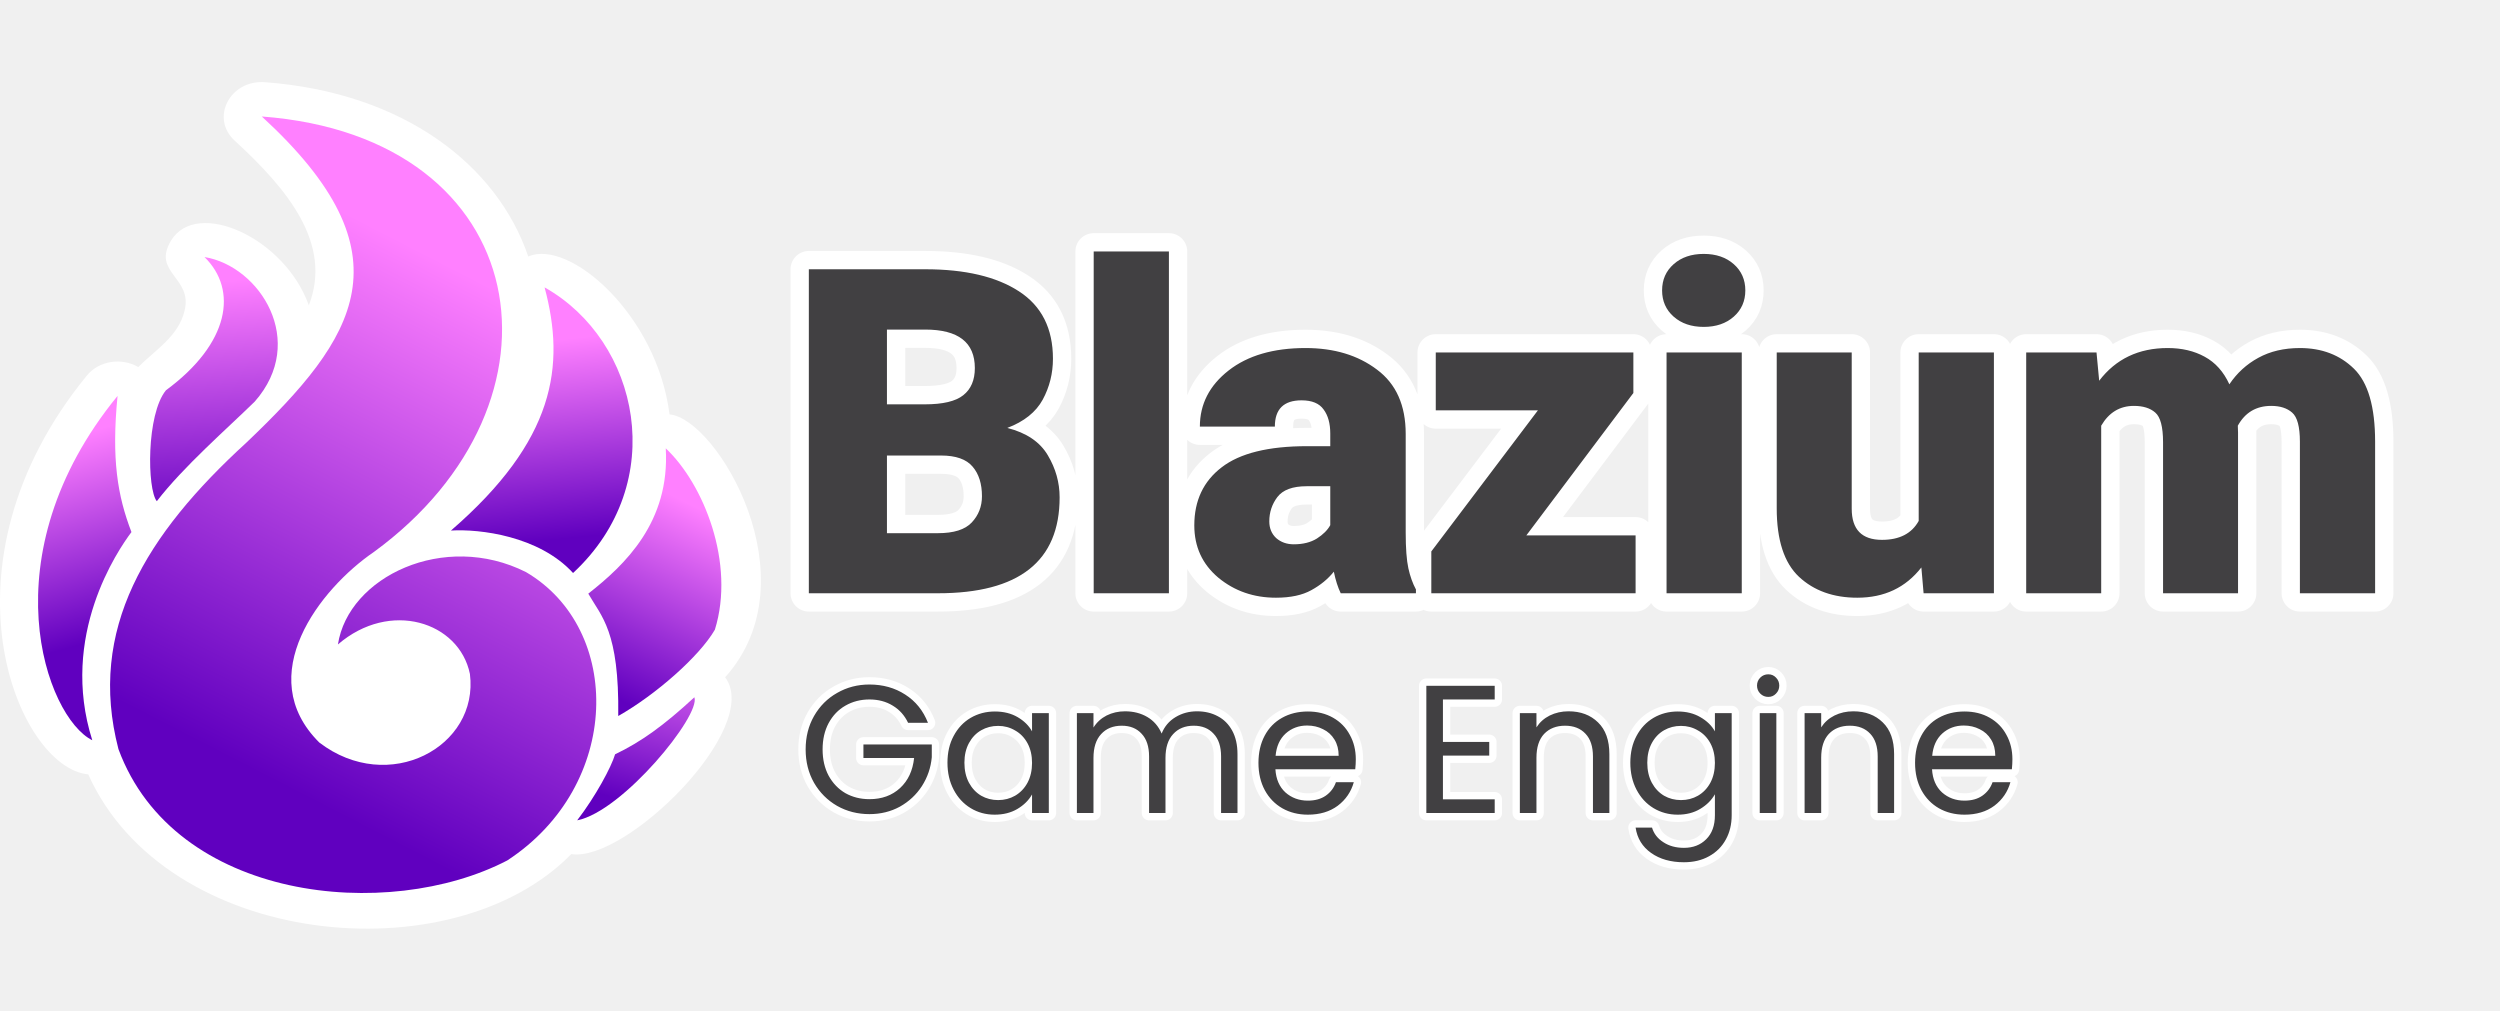
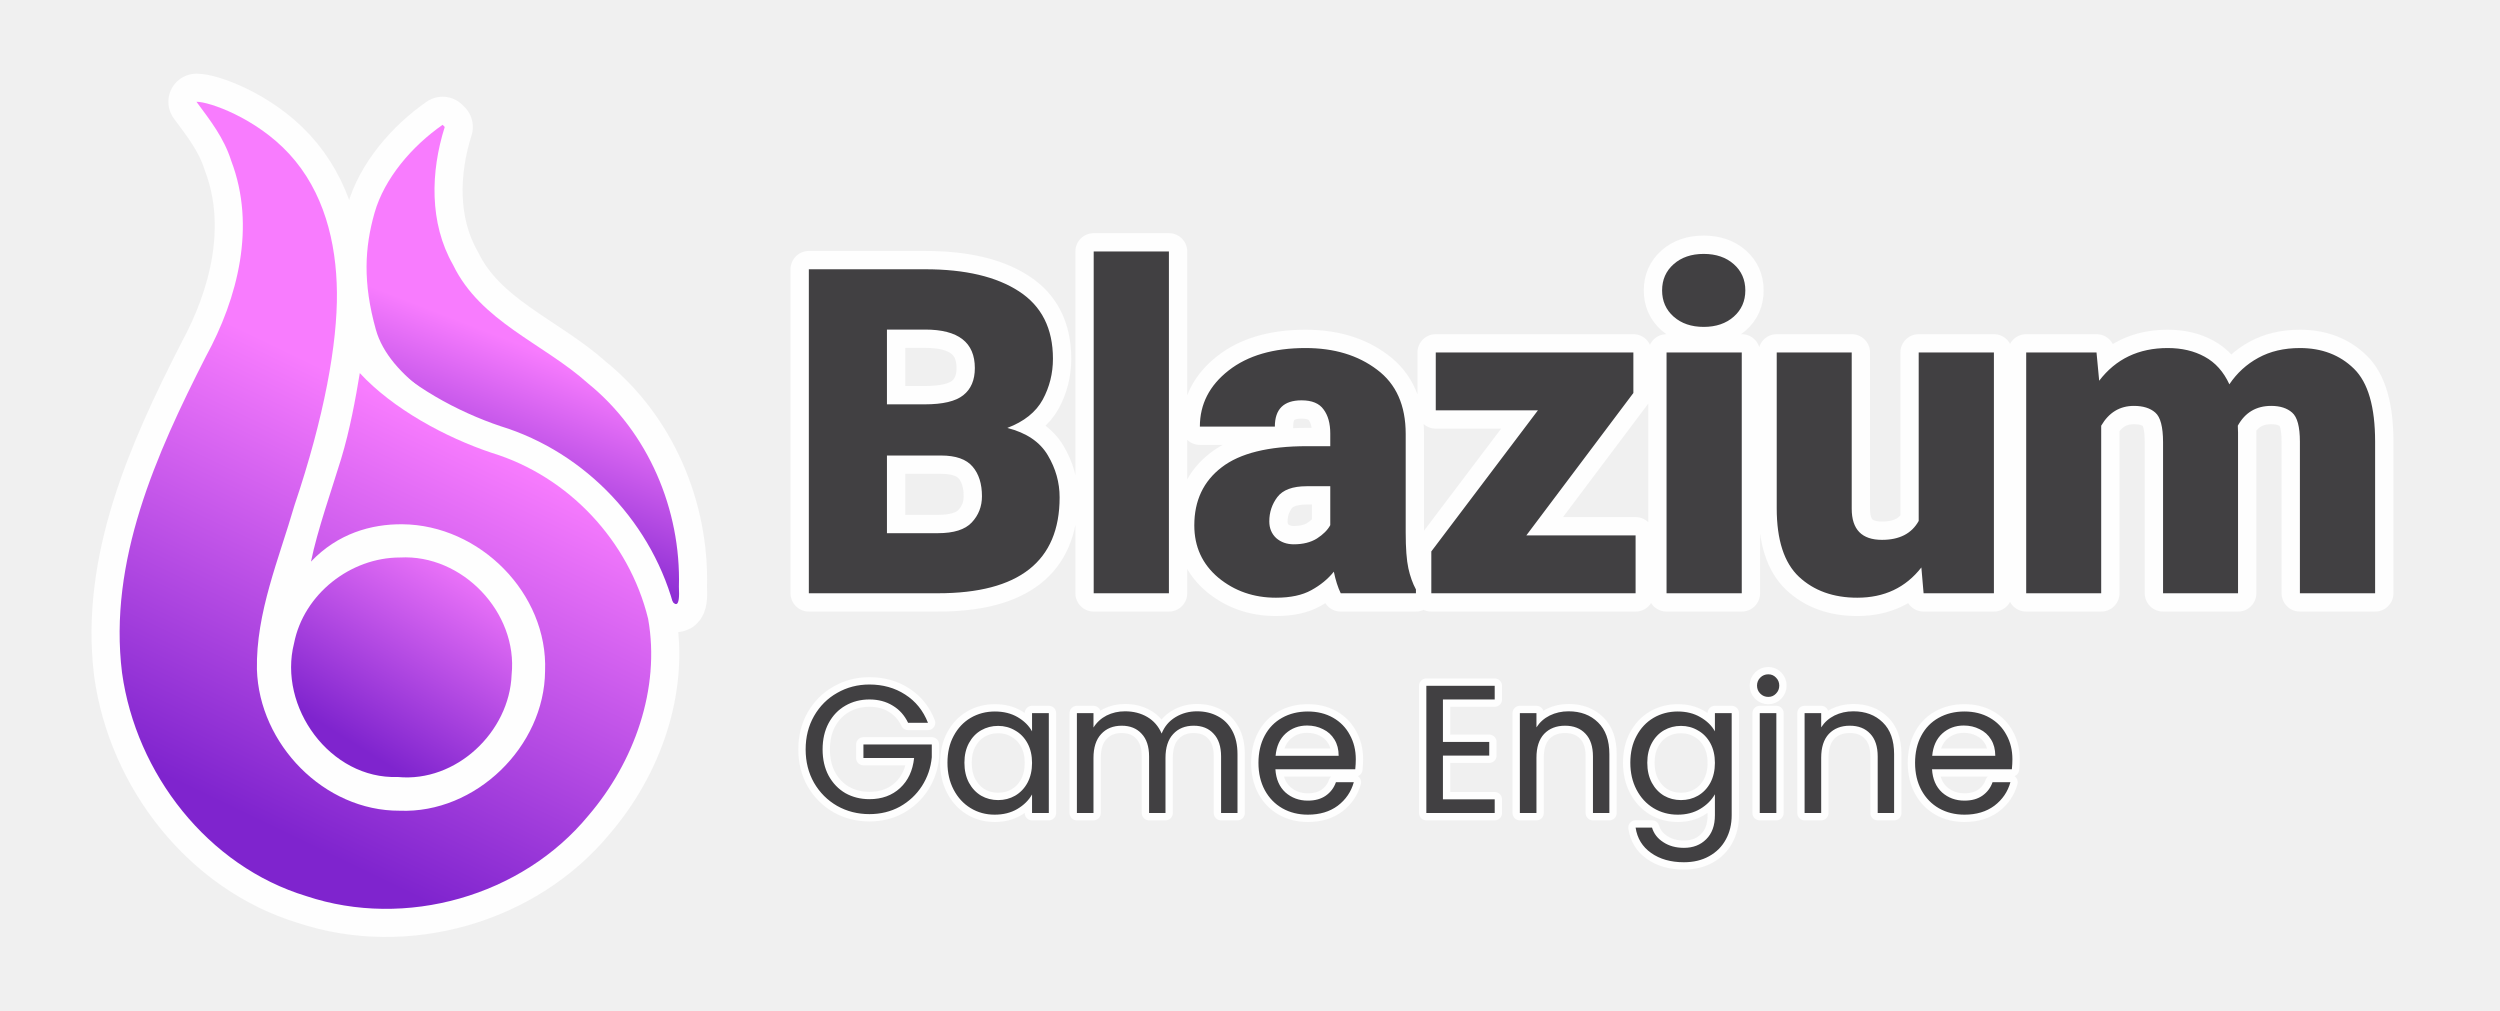
<svg xmlns="http://www.w3.org/2000/svg" xmlns:xlink="http://www.w3.org/1999/xlink" xml:space="preserve" width="1024" height="414">
  <defs>
-     <linearGradient xlink:href="#a" id="b" x1="345.488" x2="326.393" y1="537.545" y2="278.277" gradientTransform="translate(25.645)" gradientUnits="userSpaceOnUse" />
    <linearGradient id="a">
-       <stop offset="0" stop-color="#6000bf" />
-       <stop offset="1" stop-color="#ff80ff" />
+       <stop offset=".045" stop-color="#7f24ce" />
+       <stop offset="1" stop-color="#f87cfe" />
    </linearGradient>
-     <linearGradient xlink:href="#a" id="c" x1="628.385" x2="605.516" y1="554.552" y2="345.675" gradientTransform="translate(25.645)" gradientUnits="userSpaceOnUse" />
-     <linearGradient xlink:href="#a" id="d" x1="711.173" x2="813.123" y1="702.796" y2="513.799" gradientTransform="translate(25.645)" gradientUnits="userSpaceOnUse" />
-     <linearGradient xlink:href="#a" id="e" x1="263.133" x2="199.507" y1="648.504" y2="445.445" gradientTransform="translate(25.645)" gradientUnits="userSpaceOnUse" />
-     <linearGradient xlink:href="#a" id="f" x1="760.851" x2="818.785" y1="829.706" y2="638.514" gradientTransform="translate(25.645)" gradientUnits="userSpaceOnUse" />
-     <linearGradient xlink:href="#a" id="g" x1="447.231" x2="722.686" y1="825.105" y2="341.161" gradientTransform="translate(25.645)" gradientUnits="userSpaceOnUse" />
+     <linearGradient xlink:href="#a" id="d" x1="269.585" x2="488.27" y1="847.204" y2="393.079" gradientTransform="translate(-29.076 14.177)scale(.37155)" gradientUnits="userSpaceOnUse" />
+     <linearGradient xlink:href="#a" id="c" x1="496.519" x2="635.831" y1="813.477" y2="589.778" gradientTransform="translate(-29.076 14.177)scale(.37155)" gradientUnits="userSpaceOnUse" />
+     <linearGradient xlink:href="#a" id="b" x1="635.831" x2="721.822" y1="589.778" y2="368.408" gradientTransform="translate(-29.076 14.177)scale(.37155)" gradientUnits="userSpaceOnUse" />
  </defs>
-   <path fill="#414042" stroke="#fff" stroke-linecap="round" stroke-linejoin="round" stroke-width="15" d="M 434.022,203.716 Q 434.022,243 384.165,243 H 331.3 V 110.291 h 47.67 q 24.518,0 38.372,9.024 13.945,9.023 13.945,27.617 0,9.024 -4.192,16.771 -4.193,7.656 -14.493,11.576 11.758,3.007 16.589,11.21 4.83,8.112 4.83,17.227 z m -70.73,-68.724 v 30.625 h 15.495 q 11.12,0 15.769,-3.737 4.74,-3.737 4.74,-11.12 0,-15.768 -20.326,-15.768 z m 38.92,68.268 q 0,-7.656 -3.828,-12.122 -3.828,-4.557 -12.943,-4.557 h -22.149 v 31.81 h 20.873 q 9.753,0 13.854,-4.375 4.193,-4.467 4.193,-10.756 M 478.785,103 V 243 H 447.978 V 103 Z m 70.375,140 q -1.732,-3.555 -2.826,-8.841 -3.554,4.466 -9.205,7.565 -5.56,3.099 -14.492,3.099 -13.672,0 -23.607,-8.203 -9.844,-8.295 -9.844,-21.42 0,-15.22 11.21,-23.789 11.212,-8.659 35.001,-8.659 h 9.48 v -5.195 q 0,-6.198 -2.735,-9.844 -2.643,-3.737 -9.024,-3.737 -10.937,0 -10.937,10.756 h -30.716 q 0,-13.763 11.757,-22.97 11.758,-9.205 31.537,-9.205 17.591,0 29.258,8.841 11.758,8.75 11.758,26.341 v 40.378 q 0,9.662 1.093,14.675 1.094,4.922 3.1,8.659 V 243 Z m -19.232,-20.052 q 5.651,0 9.48,-2.37 3.828,-2.46 5.468,-5.469 v -15.95 h -9.661 q -8.66,0 -12.032,4.466 -3.28,4.375 -3.28,9.935 0,4.193 2.825,6.836 2.916,2.552 7.2,2.552 m 58.162,-54.87 V 144.38 h 80.937 v 16.589 l -43.84,58.333 h 44.752 V 243 h -83.672 v -17.135 l 43.659,-57.787 z m 92.706,-49.128 q 0,-6.562 4.74,-10.755 4.739,-4.193 12.304,-4.193 7.565,0 12.305,4.193 4.74,4.193 4.74,10.755 0,6.563 -4.74,10.756 -4.74,4.192 -12.305,4.192 -7.565,0 -12.305,-4.192 -4.74,-4.192 -4.74,-10.756 z m 32.63,25.43 V 243 h -30.807 v -98.62 z m 74.477,98.62 -0.912,-10.573 q -9.661,12.396 -26.25,12.396 -14.674,0 -23.88,-8.568 -9.115,-8.568 -9.115,-28.073 V 144.38 h 30.717 v 63.985 q 0,12.76 12.395,12.76 10.756,0 15.04,-7.747 V 144.38 h 30.807 V 243 Z m 86.143,-76.745 q -8.659,0 -13.398,8.112 V 243 H 829.93 v -98.62 h 28.803 l 1.093,11.576 q 10.209,-13.399 28.073,-13.399 8.66,0 15.13,3.555 6.563,3.554 10.118,11.302 4.648,-6.927 11.849,-10.846 7.291,-4.01 17.044,-4.01 13.49,0 22.148,8.476 8.66,8.476 8.66,29.896 V 243 H 942.04 v -62.07 q 0,-9.206 -3.19,-11.94 -3.1,-2.735 -8.568,-2.735 -9.206,0 -13.672,8.112 0.091,1.367 0.091,2.826 V 243 h -30.716 v -61.888 q 0,-9.388 -3.19,-12.123 -3.099,-2.734 -8.75,-2.734 z" aria-label="Blazium" font-family="Roboto" font-size="186.667" font-weight="900" letter-spacing="-4" paint-order="stroke fill markers" style="line-height:1.25;-inkscape-font-specification:&quot;Roboto Heavy&quot;" />
-   <path fill="#414042" stroke="#fff" stroke-linecap="round" stroke-linejoin="round" stroke-width="6" d="m 371.952,296.056 q -2.165,-4.555 -6.272,-7.019 -4.106,-2.538 -9.557,-2.538 -5.45,0 -9.856,2.538 -4.33,2.464 -6.87,7.168 -2.463,4.63 -2.463,10.752 0,6.122 2.464,10.752 2.538,4.63 6.869,7.168 4.405,2.464 9.856,2.464 7.616,0 12.544,-4.554 4.928,-4.554 5.75,-12.32 h -20.758 v -5.526 h 28 v 5.227 q -0.597,6.421 -4.032,11.797 -3.435,5.302 -9.035,8.438 -5.6,3.061 -12.469,3.061 -7.243,0 -13.216,-3.36 -5.973,-3.435 -9.483,-9.483 -3.434,-6.048 -3.434,-13.664 0,-7.616 3.434,-13.664 3.51,-6.122 9.483,-9.482 5.973,-3.435 13.216,-3.435 8.288,0 14.635,4.107 6.421,4.106 9.333,11.573 z m 16.128,16.352 q 0,-6.272 2.539,-10.976 2.539,-4.779 6.944,-7.392 4.48,-2.613 9.93,-2.613 5.377,0 9.334,2.314 3.957,2.314 5.899,5.824 V 292.1 h 6.869 v 40.917 h -6.87 V 325.4 q -2.015,3.584 -6.047,5.973 -3.958,2.315 -9.259,2.315 -5.45,0 -9.856,-2.688 -4.406,-2.688 -6.944,-7.541 -2.538,-4.853 -2.539,-11.051 m 34.646,0.075 q 0,-4.63 -1.867,-8.064 -1.867,-3.434 -5.077,-5.227 -3.136,-1.867 -6.944,-1.867 -3.808,0 -6.944,1.792 -3.136,1.792 -5.003,5.227 -1.867,3.435 -1.867,8.064 0,4.704 1.867,8.213 1.867,3.435 5.003,5.302 3.136,1.792 6.944,1.792 3.808,0 6.944,-1.792 3.21,-1.867 5.077,-5.302 1.867,-3.509 1.867,-8.138 m 67.573,-21.131 q 4.779,0 8.512,2.016 3.733,1.941 5.899,5.899 2.165,3.957 2.165,9.632 v 24.117 h -6.72 v -23.147 q 0,-6.122 -3.061,-9.333 -2.987,-3.285 -8.139,-3.285 -5.301,0 -8.437,3.434 -3.136,3.36 -3.136,9.782 v 22.549 h -6.72 v -23.147 q 0,-6.122 -3.062,-9.333 -2.986,-3.285 -8.138,-3.285 -5.302,0 -8.438,3.434 -3.136,3.36 -3.136,9.782 v 22.549 h -6.794 v -40.917 h 6.794 v 5.898 q 2.016,-3.21 5.376,-4.928 3.435,-1.717 7.542,-1.717 5.152,0 9.11,2.315 3.956,2.314 5.898,6.794 1.717,-4.33 5.674,-6.72 3.957,-2.39 8.811,-2.389 m 65.035,19.637 q 0,1.942 -0.224,4.107 h -32.704 q 0.373,6.048 4.106,9.483 3.808,3.36 9.184,3.36 4.406,0 7.318,-2.016 2.987,-2.091 4.181,-5.526 h 7.318 q -1.643,5.899 -6.571,9.632 -4.928,3.659 -12.246,3.659 -5.824,0 -10.453,-2.613 -4.555,-2.614 -7.168,-7.392 -2.613,-4.854 -2.613,-11.2 0,-6.347 2.538,-11.126 2.54,-4.778 7.094,-7.317 4.63,-2.613 10.602,-2.613 5.825,0 10.305,2.538 4.48,2.539 6.869,7.019 2.464,4.405 2.464,10.005 m -7.019,-1.418 q 0,-3.883 -1.717,-6.646 -1.717,-2.837 -4.704,-4.256 -2.912,-1.493 -6.496,-1.493 -5.152,0 -8.81,3.285 -3.585,3.286 -4.107,9.11 z m 42.71,-23.072 v 17.397 h 18.965 v 5.6 h -18.965 v 17.92 h 21.205 v 5.6 h -28 v -52.117 h 28 v 5.6 z m 51.445,4.853 q 7.467,0 12.096,4.555 4.63,4.48 4.63,12.992 v 24.117 h -6.72 v -23.147 q 0,-6.122 -3.062,-9.333 -3.061,-3.285 -8.363,-3.285 -5.376,0 -8.586,3.36 -3.136,3.36 -3.136,9.781 v 22.624 h -6.795 v -40.917 h 6.795 v 5.824 q 2.016,-3.136 5.45,-4.854 3.51,-1.717 7.691,-1.717 m 44.725,0.075 q 5.302,0 9.259,2.314 4.032,2.315 5.973,5.824 V 292.1 h 6.87 v 41.813 q 0,5.6 -2.39,9.93 -2.389,4.406 -6.869,6.87 -4.405,2.464 -10.304,2.464 -8.064,0 -13.44,-3.808 -5.376,-3.808 -6.347,-10.379 h 6.72 q 1.12,3.734 4.63,5.974 3.509,2.314 8.437,2.314 5.6,0 9.11,-3.509 3.583,-3.51 3.583,-9.856 v -8.587 q -2.016,3.584 -5.973,5.974 -3.957,2.39 -9.259,2.39 -5.45,0 -9.93,-2.689 -4.406,-2.688 -6.944,-7.541 -2.539,-4.854 -2.539,-11.051 0,-6.272 2.539,-10.976 2.538,-4.779 6.944,-7.392 4.48,-2.613 9.93,-2.613 z m 15.232,21.056 q 0,-4.63 -1.866,-8.064 -1.866,-3.434 -5.078,-5.227 -3.136,-1.867 -6.944,-1.867 -3.808,0 -6.944,1.792 -3.136,1.792 -5.002,5.227 -1.866,3.435 -1.867,8.064 0,4.704 1.867,8.213 1.866,3.435 5.002,5.302 3.136,1.792 6.944,1.792 3.808,0 6.944,-1.792 3.211,-1.867 5.078,-5.302 1.866,-3.509 1.866,-8.138 m 21.878,-27.03 q -1.942,0 -3.286,-1.344 -1.344,-1.344 -1.344,-3.285 0,-1.941 1.344,-3.285 1.344,-1.344 3.286,-1.344 1.866,0 3.136,1.344 1.344,1.344 1.344,3.285 0,1.941 -1.344,3.285 -1.27,1.344 -3.136,1.344 m 3.285,6.646 v 40.917 h -6.795 V 292.1 Z m 31.51,-0.747 q 7.466,0 12.095,4.555 4.63,4.48 4.63,12.992 v 24.117 h -6.72 V 309.87 q 0,-6.122 -3.062,-9.333 -3.06,-3.285 -8.362,-3.285 -5.376,0 -8.587,3.36 -3.136,3.36 -3.136,9.781 v 22.624 h -6.795 V 292.1 h 6.795 v 5.824 q 2.016,-3.136 5.45,-4.854 3.51,-1.717 7.691,-1.717 z m 65.183,19.637 q 0,1.942 -0.224,4.107 h -32.704 q 0.374,6.048 4.107,9.483 3.808,3.36 9.184,3.36 4.405,0 7.317,-2.016 2.987,-2.09 4.182,-5.526 h 7.317 q -1.643,5.9 -6.57,9.632 -4.929,3.66 -12.246,3.66 -5.824,0 -10.453,-2.614 -4.555,-2.614 -7.168,-7.392 -2.614,-4.854 -2.614,-11.2 0,-6.347 2.539,-11.126 2.539,-4.779 7.093,-7.317 4.63,-2.613 10.603,-2.613 5.824,0 10.304,2.538 4.48,2.539 6.87,7.019 2.463,4.405 2.463,10.005 m -7.018,-1.418 q 0,-3.883 -1.718,-6.646 -1.717,-2.837 -4.704,-4.256 -2.912,-1.493 -6.496,-1.493 -5.152,0 -8.81,3.285 -3.584,3.286 -4.107,9.11 z" aria-label="Game Engine" font-family="Poppins" font-size="74.667" paint-order="stroke fill markers" style="line-height:1.25;-inkscape-font-specification:Poppins" />
-   <path fill="#fff" d="m 427.672,64.773 c -33.418,-2.779 -52.502,37.927 -28.973,61.835 50.595,51.394 93.803,109.201 70.914,174.34 -23.163,-71.945 -107.181,-113.132 -131.633,-68.656 -18.796,34.189 20.889,38.885 12.844,74.403 -5.888,27.089 -27.787,41.293 -44.29,59.586 -15.817,-10.287 -37.44,-6.828 -49.054,8.892 -148.55,201.165 -65.785,415.381 1.265,422.192 74.442,183.718 348.019,213.288 461.726,84.373 51.942,9.215 183.187,-133.865 147.09,-187.138 C 951.885,590.855 859.294,420.415 814.414,416.39 802.386,310.456 718.273,230.302 679.368,249.269 649.683,152.632 560.555,75.831 427.672,64.773 Z" color="#000" paint-order="markers stroke fill" style="-inkscape-stroke:none" transform="matrix(.42848 0 0 .387 -74.722 8.6)" />
-   <g color="#000" paint-order="markers stroke fill">
-     <path fill="url(#b)" d="m 333.041,390.832 c 60.956,-49.645 68.888,-106.282 36.834,-141.001 52.955,9.639 98.778,89.197 48.017,153.006 -26.657,28.88 -68.133,68.803 -93.604,105.416 -9.271,-12.442 -10.125,-91.913 8.753,-117.421 z" style="-inkscape-stroke:none" transform="matrix(.42848 0 0 .387 -74.722 8.6)" />
-     <path fill="url(#c)" d="m 605.468,539.317 c 99.495,-95.417 109.652,-174.007 89.512,-257.379 90.54,56.344 120.323,206.655 27.218,302.306 -32.452,-39.308 -89.422,-46.801 -116.73,-44.926 z" style="-inkscape-stroke:none" transform="matrix(.42848 0 0 .387 -74.722 8.6)" />
-     <path fill="url(#d)" d="m 765.397,735.61 c 1.027,-90.005 -16.07,-105.169 -28.652,-129.511 34.981,-30.439 78.22,-75.638 74.074,-153.8 36.265,37.795 66.663,121.656 46.942,191.96 -14.859,28.349 -56.524,68.798 -92.364,91.35 z" style="-inkscape-stroke:none" transform="matrix(.42848 0 0 .387 -74.722 8.6)" />
-     <path fill="url(#e)" d="m 286.772,396.801 c -5.933,67.162 -0.014,105.765 13.279,144.12 C 286.963,560.259 230.933,650.697 262.607,761.242 218.558,737.233 161.826,566.002 286.772,396.801 Z" style="-inkscape-stroke:none" transform="matrix(.42848 0 0 .387 -74.722 8.6)" />
-     <path fill="url(#f)" d="m 726.132,846.03 c 17.736,-25.59 32.55,-56.278 36.255,-69.905 25.026,-13.294 46.489,-30.414 75.78,-60.351 6.376,19.042 -68.605,120.855 -112.035,130.255 z" style="-inkscape-stroke:none" transform="matrix(.42848 0 0 .387 -74.722 8.6)" />
-     <path fill="url(#g)" d="m 287.624,770.662 c -29.781,-126.684 26.211,-227.139 122.275,-324.391 105.332,-111.102 158.665,-199.02 14.749,-345.209 261.967,21.801 302.853,302.608 107.166,460.898 -51.666,39.082 -116.359,131.072 -52.202,201.699 66.221,56.081 152.881,4.625 143.984,-72.616 C 613.313,635.784 547.105,612.403 497.426,659.869 507.381,588.255 598.947,539.692 677.165,583.255 770.053,643.46 769.049,809.072 659.32,888.466 545.235,954.136 341.346,931.823 287.624,770.662 Z" style="-inkscape-stroke:none" transform="matrix(.42848 0 0 .387 -74.722 8.6)" />
-   </g>
+   <path fill="url(#b)" stroke="#fefefe" stroke-linecap="round" stroke-linejoin="round" stroke-width="23.014" d="m 181.292,51.128 c -12.461,8.654 -23.861,21.915 -27.877,36.057 -4.016,14.142 -4.885,28.48 0.554,47.886 5.44,19.406 31.568,34.844 53.156,42.127 26.323,9.081 49.15,28.348 60.348,54.118 2.612,5.092 11.595,27.313 10.608,9.016 0.896,-31.563 -12.529,-63.295 -37.239,-83.308 -18.244,-16.382 -44.017,-25.24 -55.291,-48.579 -9.762,-17.124 -9.184,-38.111 -3.384,-56.44 l -0.437,-0.437 z" paint-order="stroke fill markers" style="mix-blend-mode:normal" />
+   <path fill="url(#c)" stroke="#fefefe" stroke-linecap="round" stroke-linejoin="round" stroke-width="23.014" d="m 163.832,228.35 c 25.531,-1.405 48.346,22.524 45.731,47.964 -0.878,23.554 -22.767,44.263 -46.621,41.941 -27.706,1.016 -49.149,-28.711 -42.489,-54.805 3.958,-20.079 23.059,-35.094 43.377,-35.1 z" paint-order="stroke fill markers" style="mix-blend-mode:normal" />
+   <path fill="url(#d)" stroke="#fefefe" stroke-linecap="round" stroke-linejoin="round" stroke-width="23.014" d="M 80.472,41.689 C 86.164,49.385 91.746,56.475 94.715,65.891 104.887,92.556 97.506,121.957 84.269,146.134 63.994,185.947 44.316,229.847 49.988,275.576 c 5.729,41.309 35.092,79.216 75.505,91.481 40.568,13.542 88.361,0.053 115.561,-33.052 18.662,-21.756 29.532,-51.899 24.418,-80.544 -7.781,-31.852 -32.601,-58.358 -63.993,-67.951 -19.021,-6.355 -40.523,-18.027 -54.104,-32.696 -1.715,10.398 -4.044,23.264 -7.662,35.172 -3.618,11.908 -9.798,29.472 -12.33,42.044 11.015,-11.547 24.698,-15.388 37.368,-15.292 31.805,0.242 59.766,28.432 58.51,60.129 -0.257,30.954 -28.471,58.443 -59.57,57.203 -30.979,0.14 -57.531,-27.281 -58.458,-57.873 -0.424,-23.216 9.012,-45.202 15.374,-67.194 12.319,-36.51 17.603,-66.416 17.397,-87.168 -0.205,-20.752 -5.409,-41.461 -19.558,-56.81 C 104.82,48.242 85.483,41.592 80.472,41.689" paint-order="stroke fill markers" style="mix-blend-mode:normal" />
+   <path fill="#414042" stroke="#fefefe" stroke-linecap="round" stroke-linejoin="round" stroke-width="15" d="M434.022 203.716q0 39.284-49.857 39.284H331.3V110.291h47.67q24.518 0 38.372 9.024 13.945 9.023 13.945 27.617 0 9.024-4.192 16.771-4.193 7.656-14.493 11.576 11.758 3.007 16.589 11.21 4.83 8.112 4.83 17.227zm-70.73-68.724v30.625h15.495q11.12 0 15.769-3.737 4.74-3.737 4.74-11.12 0-15.768-20.326-15.768zm38.92 68.268q0-7.656-3.828-12.122-3.828-4.557-12.943-4.557h-22.149v31.81h20.873q9.753 0 13.854-4.375 4.193-4.467 4.193-10.756M478.785 103v140h-30.807V103Zm70.375 140q-1.732-3.555-2.826-8.841-3.554 4.466-9.205 7.565-5.56 3.099-14.492 3.099-13.672 0-23.607-8.203-9.844-8.295-9.844-21.42 0-15.22 11.21-23.789 11.212-8.659 35.001-8.659h9.48v-5.195q0-6.198-2.735-9.844-2.643-3.737-9.024-3.737-10.937 0-10.937 10.756h-30.716q0-13.763 11.757-22.97 11.758-9.205 31.537-9.205 17.591 0 29.258 8.841 11.758 8.75 11.758 26.341v40.378q0 9.662 1.093 14.675 1.094 4.922 3.1 8.659V243Zm-19.232-20.052q5.651 0 9.48-2.37 3.828-2.46 5.468-5.469v-15.95h-9.661q-8.66 0-12.032 4.466-3.28 4.375-3.28 9.935 0 4.193 2.825 6.836 2.916 2.552 7.2 2.552m58.162-54.87V144.38h80.937v16.589l-43.84 58.333h44.752V243h-83.672v-17.135l43.659-57.787zm92.706-49.128q0-6.562 4.74-10.755 4.739-4.193 12.304-4.193t12.305 4.193 4.74 10.755q0 6.563-4.74 10.756-4.74 4.192-12.305 4.192t-12.305-4.192-4.74-10.756zm32.63 25.43V243h-30.807v-98.62ZM787.903 243l-.912-10.573q-9.661 12.396-26.25 12.396-14.674 0-23.88-8.568-9.115-8.568-9.115-28.073V144.38h30.717v63.985q0 12.76 12.395 12.76 10.756 0 15.04-7.747V144.38h30.807V243Zm86.143-76.745q-8.659 0-13.398 8.112V243H829.93v-98.62h28.803l1.093 11.576q10.209-13.399 28.073-13.399 8.66 0 15.13 3.555 6.563 3.554 10.118 11.302 4.648-6.927 11.849-10.846 7.291-4.01 17.044-4.01 13.49 0 22.148 8.476 8.66 8.476 8.66 29.896V243H942.04v-62.07q0-9.206-3.19-11.94-3.1-2.735-8.568-2.735-9.206 0-13.672 8.112.091 1.367.091 2.826V243h-30.716v-61.888q0-9.388-3.19-12.123-3.099-2.734-8.75-2.734z" aria-label="Blazium" font-family="Roboto" font-size="186.667" font-weight="900" letter-spacing="-4" paint-order="stroke fill markers" style="line-height:1.25;-inkscape-font-specification:&quot;Roboto Heavy&quot;" />
+   <path fill="#414042" stroke="#fefefe" stroke-linecap="round" stroke-linejoin="round" stroke-width="6" d="M371.952 296.056q-2.165-4.555-6.272-7.019-4.106-2.538-9.557-2.538-5.45 0-9.856 2.538-4.33 2.464-6.87 7.168-2.463 4.63-2.463 10.752t2.464 10.752q2.538 4.63 6.869 7.168 4.405 2.464 9.856 2.464 7.616 0 12.544-4.554t5.75-12.32h-20.758v-5.526h28v5.227q-.597 6.421-4.032 11.797-3.435 5.302-9.035 8.438-5.6 3.061-12.469 3.061-7.243 0-13.216-3.36-5.973-3.435-9.483-9.483-3.434-6.048-3.434-13.664t3.434-13.664q3.51-6.122 9.483-9.482 5.973-3.435 13.216-3.435 8.288 0 14.635 4.107 6.421 4.106 9.333 11.573zm16.128 16.352q0-6.272 2.539-10.976 2.539-4.779 6.944-7.392 4.48-2.613 9.93-2.613 5.377 0 9.334 2.314t5.899 5.824V292.1h6.869v40.917h-6.87V325.4q-2.015 3.584-6.047 5.973-3.958 2.315-9.259 2.315-5.45 0-9.856-2.688t-6.944-7.541-2.539-11.051m34.646.075q0-4.63-1.867-8.064t-5.077-5.227q-3.136-1.867-6.944-1.867t-6.944 1.792-5.003 5.227-1.867 8.064q0 4.704 1.867 8.213 1.867 3.435 5.003 5.302 3.136 1.792 6.944 1.792t6.944-1.792q3.21-1.867 5.077-5.302 1.867-3.509 1.867-8.138m67.573-21.131q4.779 0 8.512 2.016 3.733 1.941 5.899 5.899 2.165 3.957 2.165 9.632v24.117h-6.72v-23.147q0-6.122-3.061-9.333-2.987-3.285-8.139-3.285-5.301 0-8.437 3.434-3.136 3.36-3.136 9.782v22.549h-6.72v-23.147q0-6.122-3.062-9.333-2.986-3.285-8.138-3.285-5.302 0-8.438 3.434-3.136 3.36-3.136 9.782v22.549h-6.794v-40.917h6.794v5.898q2.016-3.21 5.376-4.928 3.435-1.717 7.542-1.717 5.152 0 9.11 2.315 3.956 2.314 5.898 6.794 1.717-4.33 5.674-6.72t8.811-2.389m65.035 19.637q0 1.942-.224 4.107h-32.704q.373 6.048 4.106 9.483 3.808 3.36 9.184 3.36 4.406 0 7.318-2.016 2.987-2.091 4.181-5.526h7.318q-1.643 5.899-6.571 9.632-4.928 3.659-12.246 3.659-5.824 0-10.453-2.613-4.555-2.614-7.168-7.392-2.613-4.854-2.613-11.2 0-6.347 2.538-11.126 2.54-4.778 7.094-7.317 4.63-2.613 10.602-2.613 5.825 0 10.305 2.538 4.48 2.539 6.869 7.019 2.464 4.405 2.464 10.005m-7.019-1.418q0-3.883-1.717-6.646-1.717-2.837-4.704-4.256-2.912-1.493-6.496-1.493-5.152 0-8.81 3.285-3.585 3.286-4.107 9.11zm42.71-23.072v17.397h18.965v5.6h-18.965v17.92h21.205v5.6h-28v-52.117h28v5.6zm51.445 4.853q7.467 0 12.096 4.555 4.63 4.48 4.63 12.992v24.117h-6.72v-23.147q0-6.122-3.062-9.333-3.061-3.285-8.363-3.285-5.376 0-8.586 3.36-3.136 3.36-3.136 9.781v22.624h-6.795v-40.917h6.795v5.824q2.016-3.136 5.45-4.854 3.51-1.717 7.691-1.717m44.725.075q5.302 0 9.259 2.314 4.032 2.315 5.973 5.824V292.1h6.87v41.813q0 5.6-2.39 9.93-2.389 4.406-6.869 6.87-4.405 2.464-10.304 2.464-8.064 0-13.44-3.808t-6.347-10.379h6.72q1.12 3.734 4.63 5.974 3.509 2.314 8.437 2.314 5.6 0 9.11-3.509 3.583-3.51 3.583-9.856v-8.587q-2.016 3.584-5.973 5.974t-9.259 2.39q-5.45 0-9.93-2.689-4.406-2.688-6.944-7.541-2.539-4.854-2.539-11.051 0-6.272 2.539-10.976 2.538-4.779 6.944-7.392 4.48-2.613 9.93-2.613zm15.232 21.056q0-4.63-1.866-8.064t-5.078-5.227q-3.136-1.867-6.944-1.867t-6.944 1.792-5.002 5.227-1.867 8.064q0 4.704 1.867 8.213 1.866 3.435 5.002 5.302 3.136 1.792 6.944 1.792t6.944-1.792q3.211-1.867 5.078-5.302 1.866-3.509 1.866-8.138m21.878-27.03q-1.942 0-3.286-1.344t-1.344-3.285 1.344-3.285 3.286-1.344q1.866 0 3.136 1.344 1.344 1.344 1.344 3.285t-1.344 3.285q-1.27 1.344-3.136 1.344m3.285 6.646v40.917h-6.795V292.1zm31.51-.747q7.466 0 12.095 4.555 4.63 4.48 4.63 12.992v24.117h-6.72V309.87q0-6.122-3.062-9.333-3.06-3.285-8.362-3.285-5.376 0-8.587 3.36-3.136 3.36-3.136 9.781v22.624h-6.795V292.1h6.795v5.824q2.016-3.136 5.45-4.854 3.51-1.717 7.691-1.717zm65.183 19.637q0 1.942-.224 4.107h-32.704q.374 6.048 4.107 9.483 3.808 3.36 9.184 3.36 4.405 0 7.317-2.016 2.987-2.09 4.182-5.526h7.317q-1.643 5.9-6.57 9.632-4.929 3.66-12.246 3.66-5.824 0-10.453-2.614-4.555-2.614-7.168-7.392-2.614-4.854-2.614-11.2 0-6.347 2.539-11.126t7.093-7.317q4.63-2.613 10.603-2.613 5.824 0 10.304 2.538 4.48 2.539 6.87 7.019 2.463 4.405 2.463 10.005m-7.018-1.418q0-3.883-1.718-6.646-1.717-2.837-4.704-4.256-2.912-1.493-6.496-1.493-5.152 0-8.81 3.285-3.584 3.286-4.107 9.11z" aria-label="Game Engine" font-family="Poppins" font-size="74.667" paint-order="stroke fill markers" style="line-height:1.25;-inkscape-font-specification:Poppins" />
</svg>
